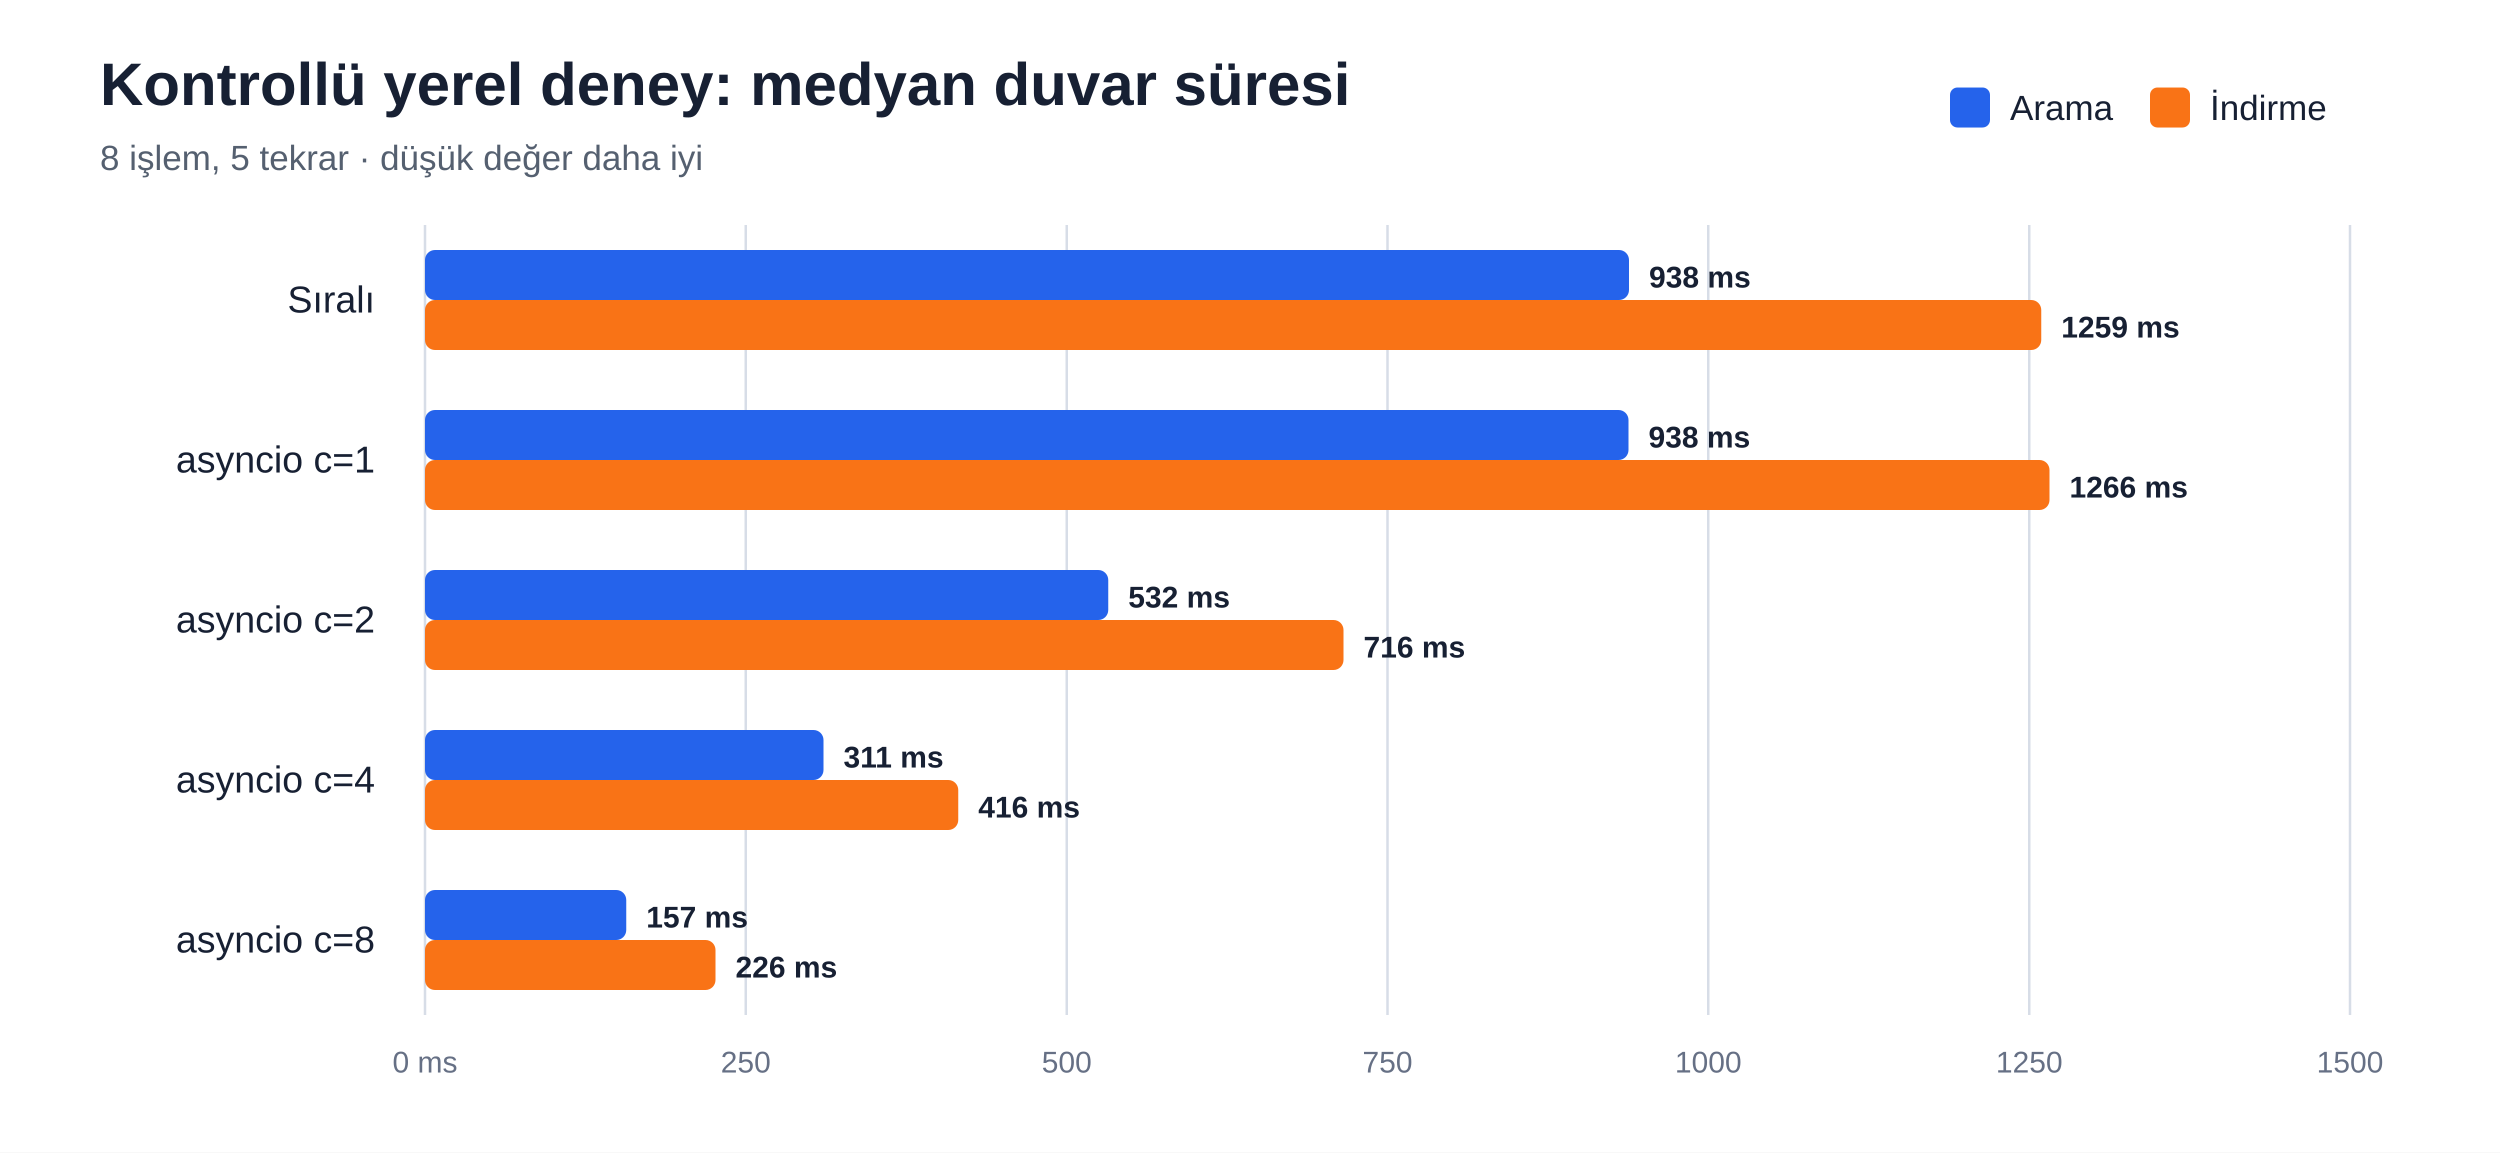
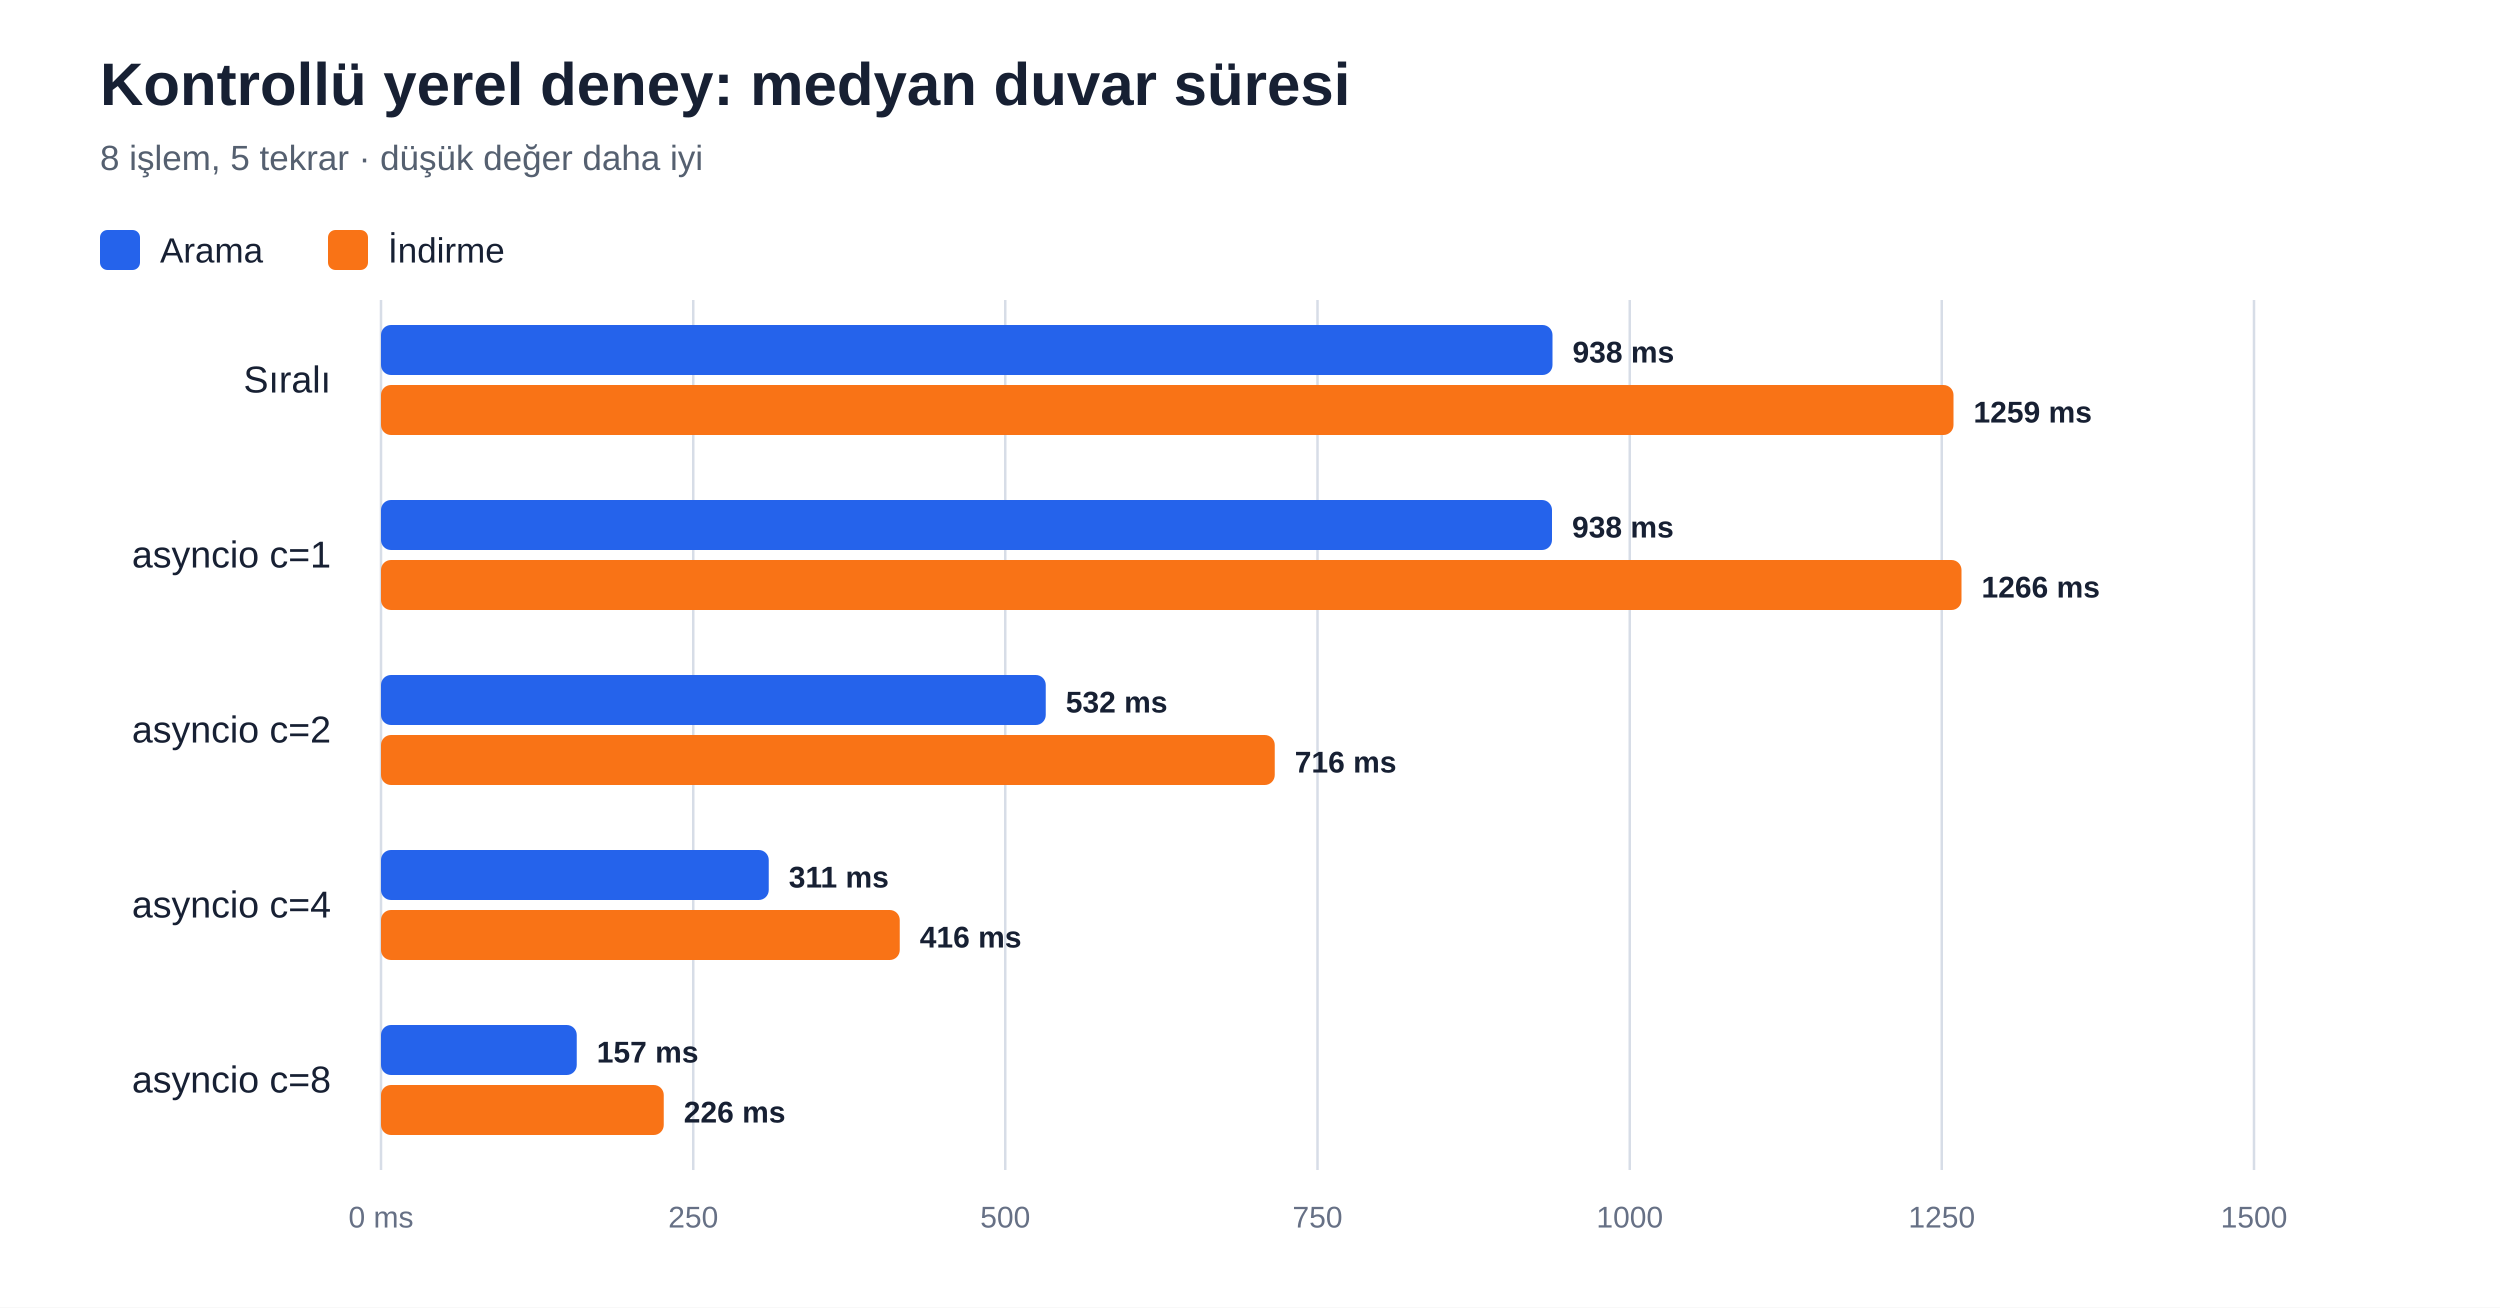
- <svg xmlns="http://www.w3.org/2000/svg" width="1000" height="461" viewBox="0 0 1000 461" role="img" aria-labelledby="title desc">
-   <rect width="1000" height="461" fill="#ffffff" />
+ <svg xmlns="http://www.w3.org/2000/svg" width="1000" height="523" viewBox="0 0 1000 523" role="img" aria-labelledby="title desc">
+   <rect width="1000" height="523" fill="#ffffff" />
  <text x="40" y="42" font-family="Arial, sans-serif" font-size="24" font-weight="700" fill="#172033">Kontrollü yerel deney: medyan duvar süresi</text>
  <text x="40" y="68" font-family="Arial, sans-serif" font-size="14" fill="#556070">8 işlem, 5 tekrar · düşük değer daha iyi</text>
-   <rect x="860" y="35" width="16" height="16" rx="3" fill="#f97316" />
-   <text x="884" y="48" font-family="Arial, sans-serif" font-size="14" fill="#172033">İndirme</text>
-   <rect x="780" y="35" width="16" height="16" rx="3" fill="#2563eb" />
-   <text x="804" y="48" font-family="Arial, sans-serif" font-size="14" fill="#172033">Arama</text>
+   <rect x="40.0" y="92" width="16" height="16" rx="3" fill="#2563eb" />
+   <text x="64.0" y="105" font-family="Arial, sans-serif" font-size="14" fill="#172033">Arama</text>
+   <rect x="131.2" y="92" width="16" height="16" rx="3" fill="#f97316" />
+   <text x="155.2" y="105" font-family="Arial, sans-serif" font-size="14" fill="#172033">İndirme</text>
  <g stroke="#d7dde7" stroke-width="1">
-     <line x1="170.0" y1="90" x2="170.0" y2="406" />
-     <line x1="298.3" y1="90" x2="298.3" y2="406" />
-     <line x1="426.7" y1="90" x2="426.7" y2="406" />
-     <line x1="555.0" y1="90" x2="555.0" y2="406" />
-     <line x1="683.3" y1="90" x2="683.3" y2="406" />
-     <line x1="811.7" y1="90" x2="811.7" y2="406" />
-     <line x1="940.0" y1="90" x2="940.0" y2="406" />
+     <line x1="152.4" y1="120" x2="152.4" y2="468" />
+     <line x1="277.3" y1="120" x2="277.3" y2="468" />
+     <line x1="402.1" y1="120" x2="402.1" y2="468" />
+     <line x1="527.0" y1="120" x2="527.0" y2="468" />
+     <line x1="651.9" y1="120" x2="651.9" y2="468" />
+     <line x1="776.7" y1="120" x2="776.7" y2="468" />
+     <line x1="901.6" y1="120" x2="901.6" y2="468" />
  </g>
  <g font-family="Arial, sans-serif" font-size="12" fill="#667085" text-anchor="middle">
-     <text x="170.0" y="429">0 ms</text>
-     <text x="298.3" y="429">250</text>
-     <text x="426.7" y="429">500</text>
-     <text x="555.0" y="429">750</text>
-     <text x="683.3" y="429">1000</text>
-     <text x="811.7" y="429">1250</text>
-     <text x="940.0" y="429">1500</text>
+     <text x="152.4" y="491">0 ms</text>
+     <text x="277.3" y="491">250</text>
+     <text x="402.1" y="491">500</text>
+     <text x="527.0" y="491">750</text>
+     <text x="651.9" y="491">1000</text>
+     <text x="776.7" y="491">1250</text>
+     <text x="901.6" y="491">1500</text>
  </g>
  <g font-family="Arial, sans-serif" font-size="15" fill="#172033" text-anchor="end">
-     <text x="150" y="125.0">Sıralı</text>
-     <text x="150" y="189.0">asyncio c=1</text>
-     <text x="150" y="253.0">asyncio c=2</text>
-     <text x="150" y="317.0">asyncio c=4</text>
-     <text x="150" y="381.0">asyncio c=8</text>
+     <text x="132.4" y="157.0">Sıralı</text>
+     <text x="132.4" y="227.0">asyncio c=1</text>
+     <text x="132.4" y="297.0">asyncio c=2</text>
+     <text x="132.4" y="367.0">asyncio c=4</text>
+     <text x="132.4" y="437.0">asyncio c=8</text>
  </g>
  <g fill="#2563eb">
-     <rect x="170" y="100" width="481.6" height="20" rx="4" />
-     <rect x="170" y="164" width="481.4" height="20" rx="4" />
-     <rect x="170" y="228" width="273.3" height="20" rx="4" />
-     <rect x="170" y="292" width="159.4" height="20" rx="4" />
-     <rect x="170" y="356" width="80.5" height="20" rx="4" />
+     <rect x="152.4" y="130" width="468.6" height="20" rx="4" />
+     <rect x="152.4" y="200" width="468.4" height="20" rx="4" />
+     <rect x="152.4" y="270" width="265.9" height="20" rx="4" />
+     <rect x="152.4" y="340" width="155.1" height="20" rx="4" />
+     <rect x="152.4" y="410" width="78.3" height="20" rx="4" />
  </g>
  <g fill="#f97316">
-     <rect x="170" y="120" width="646.5" height="20" rx="4" />
-     <rect x="170" y="184" width="649.8" height="20" rx="4" />
-     <rect x="170" y="248" width="367.4" height="20" rx="4" />
-     <rect x="170" y="312" width="213.3" height="20" rx="4" />
-     <rect x="170" y="376" width="116.2" height="20" rx="4" />
+     <rect x="152.4" y="154" width="629.0" height="20" rx="4" />
+     <rect x="152.4" y="224" width="632.2" height="20" rx="4" />
+     <rect x="152.4" y="294" width="357.5" height="20" rx="4" />
+     <rect x="152.4" y="364" width="207.5" height="20" rx="4" />
+     <rect x="152.4" y="434" width="113.1" height="20" rx="4" />
  </g>
  <g font-family="Arial, sans-serif" font-size="12" font-weight="700" fill="#172033">
-     <text x="659.6" y="115">938 ms</text>
-     <text x="659.4" y="179">938 ms</text>
-     <text x="451.3" y="243">532 ms</text>
-     <text x="337.4" y="307">311 ms</text>
-     <text x="258.5" y="371">157 ms</text>
-     <text x="824.5" y="135">1259 ms</text>
-     <text x="827.8" y="199">1266 ms</text>
-     <text x="545.4" y="263">716 ms</text>
-     <text x="391.3" y="327">416 ms</text>
-     <text x="294.2" y="391">226 ms</text>
+     <text x="629.0" y="145">938 ms</text>
+     <text x="628.8" y="215">938 ms</text>
+     <text x="426.3" y="285">532 ms</text>
+     <text x="315.5" y="355">311 ms</text>
+     <text x="238.7" y="425">157 ms</text>
+     <text x="789.4" y="169">1259 ms</text>
+     <text x="792.6" y="239">1266 ms</text>
+     <text x="517.9" y="309">716 ms</text>
+     <text x="367.9" y="379">416 ms</text>
+     <text x="273.5" y="449">226 ms</text>
  </g>
</svg>
